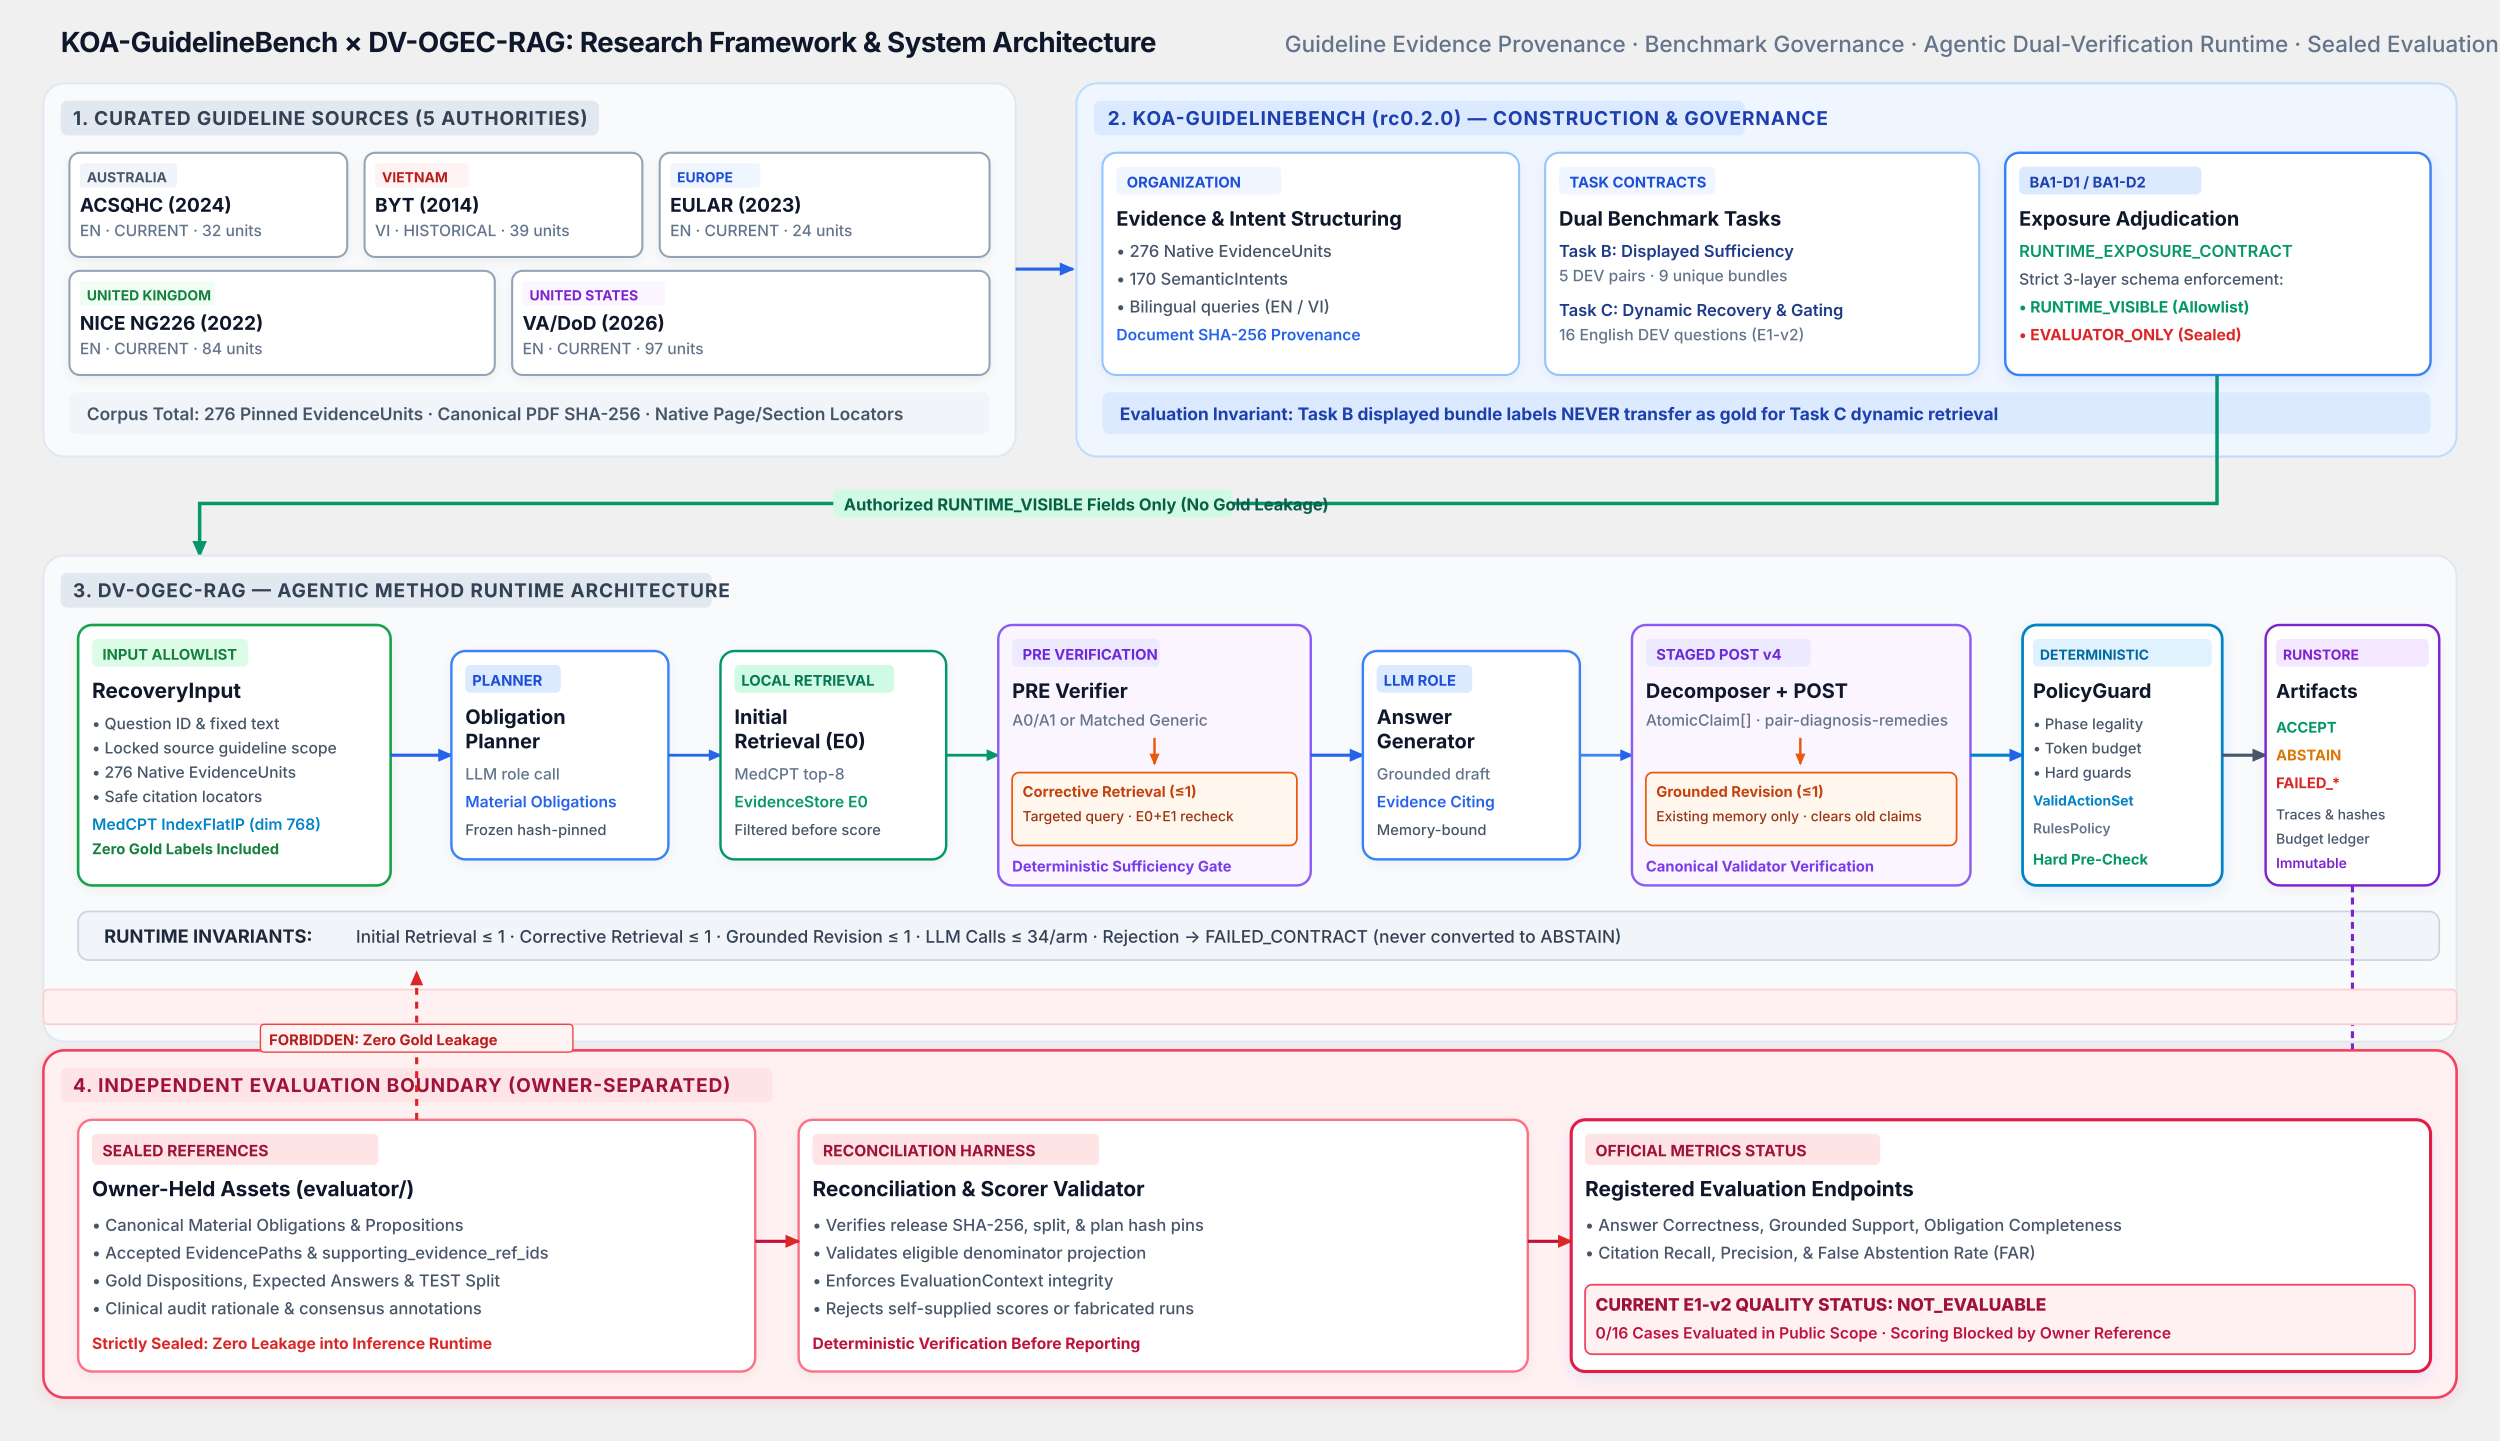
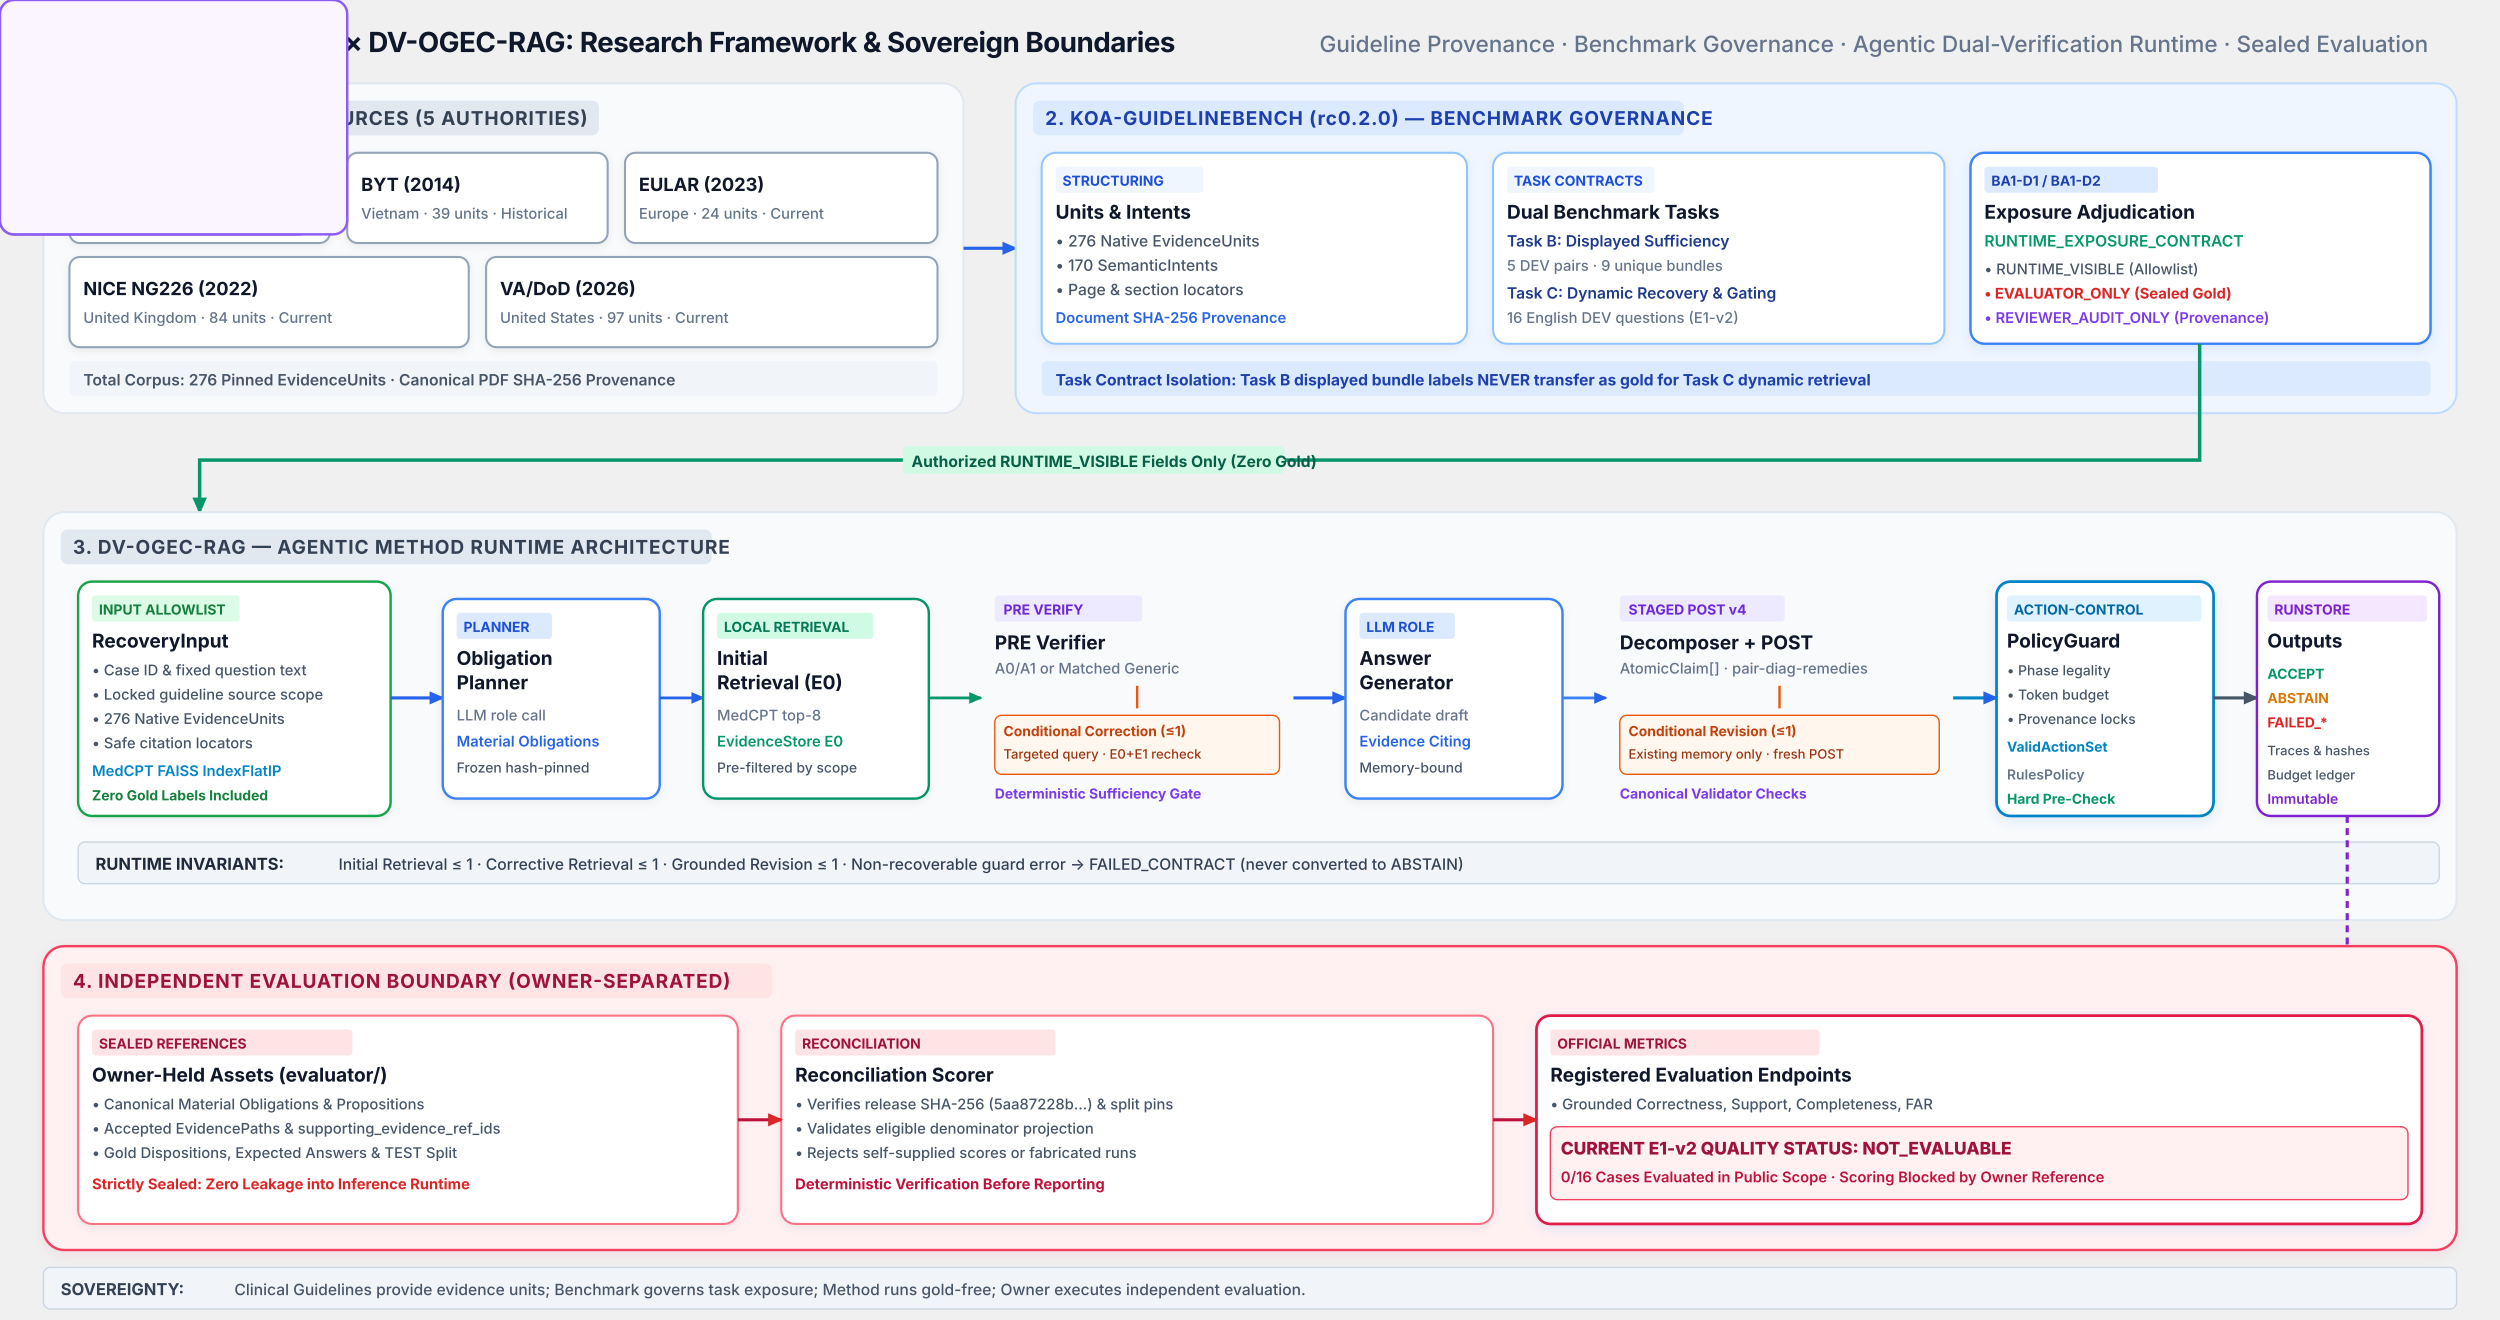
- <svg xmlns="http://www.w3.org/2000/svg" viewBox="0 0 1440 830" width="100%" height="100%" style="background:#ffffff; font-family: 'Inter', -apple-system, BlinkMacSystemFont, 'Segoe UI', Roboto, Helvetica, Arial, sans-serif;">
+ <svg xmlns="http://www.w3.org/2000/svg" viewBox="0 0 1440 760" width="100%" height="100%" style="background:#ffffff; font-family: 'Inter', -apple-system, BlinkMacSystemFont, 'Segoe UI', Roboto, Helvetica, Arial, sans-serif;">
  <defs>
    <filter id="card-shadow" x="-4%" y="-4%" width="108%" height="112%" filterUnits="userSpaceOnUse">
-       <feDropShadow dx="0" dy="2" stdDeviation="3" flood-color="#0f172a" flood-opacity="0.05" />
+       <feDropShadow dx="0" dy="1.5" stdDeviation="2.5" flood-color="#0f172a" flood-opacity="0.06" />
    </filter>
    <filter id="active-shadow" x="-6%" y="-6%" width="112%" height="116%" filterUnits="userSpaceOnUse">
-       <feDropShadow dx="0" dy="3" stdDeviation="4" flood-color="#2563eb" flood-opacity="0.10" />
+       <feDropShadow dx="0" dy="2.5" stdDeviation="3.5" flood-color="#2563eb" flood-opacity="0.10" />
    </filter>
    <filter id="firewall-shadow" x="-4%" y="-4%" width="108%" height="114%" filterUnits="userSpaceOnUse">
-       <feDropShadow dx="0" dy="2" stdDeviation="4" flood-color="#e11d48" flood-opacity="0.10" />
+       <feDropShadow dx="0" dy="2" stdDeviation="3.5" flood-color="#e11d48" flood-opacity="0.08" />
    </filter>
    <marker id="arrow-default" viewBox="0 0 10 10" refX="7" refY="5" markerWidth="6" markerHeight="6" orient="auto-start-reverse">
      <path d="M 0 1.5 L 8 5 L 0 8.5 z" fill="#475569" />
    </marker>
    <marker id="arrow-blue" viewBox="0 0 10 10" refX="7" refY="5" markerWidth="6" markerHeight="6" orient="auto-start-reverse">
      <path d="M 0 1.5 L 8 5 L 0 8.5 z" fill="#2563eb" />
    </marker>
    <marker id="arrow-green" viewBox="0 0 10 10" refX="7" refY="5" markerWidth="6" markerHeight="6" orient="auto-start-reverse">
      <path d="M 0 1.5 L 8 5 L 0 8.5 z" fill="#059669" />
    </marker>
    <marker id="arrow-purple" viewBox="0 0 10 10" refX="7" refY="5" markerWidth="6" markerHeight="6" orient="auto-start-reverse">
      <path d="M 0 1.5 L 8 5 L 0 8.5 z" fill="#7c3aed" />
    </marker>
-     <marker id="arrow-orange" viewBox="0 0 10 10" refX="7" refY="5" markerWidth="6" markerHeight="6" orient="auto-start-reverse">
-       <path d="M 0 1.5 L 8 5 L 0 8.5 z" fill="#ea580c" />
-     </marker>
    <marker id="arrow-red" viewBox="0 0 10 10" refX="7" refY="5" markerWidth="6" markerHeight="6" orient="auto-start-reverse">
      <path d="M 0 1.5 L 8 5 L 0 8.5 z" fill="#dc2626" />
    </marker>
  </defs>
-   <text x="35" y="30" font-size="16" font-weight="700" fill="#0f172a" letter-spacing="-0.3">KOA-GuidelineBench × DV-OGEC-RAG: Research Framework &amp; System Architecture</text>
-   <text x="740" y="30" font-size="13" font-weight="500" fill="#64748b">Guideline Evidence Provenance · Benchmark Governance · Agentic Dual-Verification Runtime · Sealed Evaluation</text>
-   <rect x="25" y="48" width="560" height="215" rx="12" fill="#f8fafc" stroke="#e2e8f0" stroke-width="1.2" />
+   <text x="35" y="30" font-size="16" font-weight="700" fill="#0f172a" letter-spacing="-0.3">KOA-GuidelineBench × DV-OGEC-RAG: Research Framework &amp; Sovereign Boundaries</text>
+   <text x="760" y="30" font-size="13" font-weight="500" fill="#64748b">Guideline Provenance · Benchmark Governance · Agentic Dual-Verification Runtime · Sealed Evaluation</text>
+   <rect x="25" y="48" width="530" height="190" rx="12" fill="#f8fafc" stroke="#e2e8f0" stroke-width="1.2" />
  <rect x="35" y="58" width="310" height="20" rx="4" fill="#e2e8f0" />
  <text x="42" y="72" font-size="11" font-weight="700" fill="#334155" letter-spacing="0.5">1. CURATED GUIDELINE SOURCES (5 AUTHORITIES)</text>
  <g transform="translate(40, 88)">
-     <rect width="160" height="60" rx="6" fill="#ffffff" stroke="#94a3b8" stroke-width="1.2" filter="url(#card-shadow)" />
-     <rect x="6" y="6" width="56" height="14" rx="2" fill="#f1f5f9" />
-     <text x="10" y="17" font-size="8" font-weight="700" fill="#475569">AUSTRALIA</text>
-     <text x="6" y="34" font-size="11" font-weight="700" fill="#0f172a">ACSQHC (2024)</text>
-     <text x="6" y="48" font-size="9" font-weight="500" fill="#64748b">EN · CURRENT · 32 units</text>
-   </g>
-   <g transform="translate(210, 88)">
-     <rect width="160" height="60" rx="6" fill="#ffffff" stroke="#94a3b8" stroke-width="1.2" filter="url(#card-shadow)" />
-     <rect x="6" y="6" width="54" height="14" rx="2" fill="#fef2f2" />
-     <text x="10" y="17" font-size="8" font-weight="700" fill="#b91c1c">VIETNAM</text>
-     <text x="6" y="34" font-size="11" font-weight="700" fill="#0f172a">BYT (2014)</text>
-     <text x="6" y="48" font-size="9" font-weight="500" fill="#64748b">VI · HISTORICAL · 39 units</text>
-   </g>
-   <g transform="translate(380, 88)">
-     <rect width="190" height="60" rx="6" fill="#ffffff" stroke="#94a3b8" stroke-width="1.2" filter="url(#card-shadow)" />
-     <rect x="6" y="6" width="52" height="14" rx="2" fill="#eff6ff" />
-     <text x="10" y="17" font-size="8" font-weight="700" fill="#1d4ed8">EUROPE</text>
-     <text x="6" y="34" font-size="11" font-weight="700" fill="#0f172a">EULAR (2023)</text>
-     <text x="6" y="48" font-size="9" font-weight="500" fill="#64748b">EN · CURRENT · 24 units</text>
-   </g>
-   <g transform="translate(40, 156)">
-     <rect width="245" height="60" rx="6" fill="#ffffff" stroke="#94a3b8" stroke-width="1.2" filter="url(#card-shadow)" />
-     <rect x="6" y="6" width="78" height="14" rx="2" fill="#f0fdf4" />
-     <text x="10" y="17" font-size="8" font-weight="700" fill="#15803d">UNITED KINGDOM</text>
-     <text x="6" y="34" font-size="11" font-weight="700" fill="#0f172a">NICE NG226 (2022)</text>
-     <text x="6" y="48" font-size="9" font-weight="500" fill="#64748b">EN · CURRENT · 84 units</text>
-   </g>
-   <g transform="translate(295, 156)">
-     <rect width="275" height="60" rx="6" fill="#ffffff" stroke="#94a3b8" stroke-width="1.2" filter="url(#card-shadow)" />
-     <rect x="6" y="6" width="82" height="14" rx="2" fill="#faf5ff" />
-     <text x="10" y="17" font-size="8" font-weight="700" fill="#7e22ce">UNITED STATES</text>
-     <text x="6" y="34" font-size="11" font-weight="700" fill="#0f172a">VA/DoD (2026)</text>
-     <text x="6" y="48" font-size="9" font-weight="500" fill="#64748b">EN · CURRENT · 97 units</text>
-   </g>
-   <rect x="40" y="226" width="530" height="24" rx="4" fill="#f1f5f9" />
-   <text x="50" y="242" font-size="10" font-weight="600" fill="#475569">Corpus Total: 276 Pinned EvidenceUnits · Canonical PDF SHA-256 · Native Page/Section Locators</text>
-   <path d="M 585 155 L 618 155" fill="none" stroke="#2563eb" stroke-width="1.8" marker-end="url(#arrow-blue)" />
-   <rect x="620" y="48" width="795" height="215" rx="12" fill="#eff6ff" stroke="#bfdbfe" stroke-width="1.2" />
-   <rect x="630" y="58" width="375" height="20" rx="4" fill="#dbeafe" />
-   <text x="638" y="72" font-size="11" font-weight="700" fill="#1e40af" letter-spacing="0.5">2. KOA-GUIDELINEBENCH (rc0.2.0) — CONSTRUCTION &amp; GOVERNANCE</text>
-   <g transform="translate(635, 88)">
-     <rect width="240" height="128" rx="8" fill="#ffffff" stroke="#93c5fd" stroke-width="1.2" filter="url(#card-shadow)" />
-     <rect x="8" y="8" width="95" height="16" rx="3" fill="#eff6ff" />
-     <text x="14" y="20" font-size="8.5" font-weight="700" fill="#1d4ed8">ORGANIZATION</text>
-     <text x="8" y="42" font-size="11.5" font-weight="700" fill="#0f172a">Evidence &amp; Intent Structuring</text>
-     <text x="8" y="60" font-size="9.5" font-weight="500" fill="#475569">• 276 Native EvidenceUnits</text>
-     <text x="8" y="76" font-size="9.5" font-weight="500" fill="#475569">• 170 SemanticIntents</text>
-     <text x="8" y="92" font-size="9.5" font-weight="500" fill="#475569">• Bilingual queries (EN / VI)</text>
-     <text x="8" y="108" font-size="9" font-weight="600" fill="#2563eb">Document SHA-256 Provenance</text>
-   </g>
-   <g transform="translate(890, 88)">
-     <rect width="250" height="128" rx="8" fill="#ffffff" stroke="#93c5fd" stroke-width="1.2" filter="url(#card-shadow)" />
-     <rect x="8" y="8" width="90" height="16" rx="3" fill="#eff6ff" />
-     <text x="14" y="20" font-size="8.5" font-weight="700" fill="#1d4ed8">TASK CONTRACTS</text>
-     <text x="8" y="42" font-size="11.5" font-weight="700" fill="#0f172a">Dual Benchmark Tasks</text>
-     <text x="8" y="60" font-size="9.5" font-weight="600" fill="#1e3a8a">Task B: Displayed Sufficiency</text>
-     <text x="8" y="74" font-size="9" font-weight="500" fill="#64748b">5 DEV pairs · 9 unique bundles</text>
-     <text x="8" y="94" font-size="9.5" font-weight="600" fill="#1e3a8a">Task C: Dynamic Recovery &amp; Gating</text>
-     <text x="8" y="108" font-size="9" font-weight="500" fill="#64748b">16 English DEV questions (E1-v2)</text>
-   </g>
-   <g transform="translate(1155, 88)">
-     <rect width="245" height="128" rx="8" fill="#ffffff" stroke="#3b82f6" stroke-width="1.4" filter="url(#active-shadow)" />
-     <rect x="8" y="8" width="105" height="16" rx="3" fill="#dbeafe" />
-     <text x="14" y="20" font-size="8.5" font-weight="700" fill="#1e40af">BA1-D1 / BA1-D2</text>
-     <text x="8" y="42" font-size="11.5" font-weight="700" fill="#0f172a">Exposure Adjudication</text>
-     <text x="8" y="60" font-size="9.5" font-weight="600" fill="#059669">RUNTIME_EXPOSURE_CONTRACT</text>
-     <text x="8" y="76" font-size="9" font-weight="500" fill="#475569">Strict 3-layer schema enforcement:</text>
-     <text x="8" y="92" font-size="9" font-weight="700" fill="#059669">• RUNTIME_VISIBLE (Allowlist)</text>
-     <text x="8" y="108" font-size="9" font-weight="700" fill="#dc2626">• EVALUATOR_ONLY (Sealed)</text>
-   </g>
-   <rect x="635" y="226" width="765" height="24" rx="4" fill="#dbeafe" />
-   <text x="645" y="242" font-size="10" font-weight="700" fill="#1e40af">Evaluation Invariant: Task B displayed bundle labels NEVER transfer as gold for Task C dynamic retrieval</text>
-   <path d="M 1277 216 L 1277 290 L 115 290 L 115 320" fill="none" stroke="#059669" stroke-width="2" marker-end="url(#arrow-green)" />
-   <rect x="480" y="282" width="230" height="16" rx="3" fill="#d1fae5" />
-   <text x="486" y="294" font-size="9.5" font-weight="700" fill="#065f46">Authorized RUNTIME_VISIBLE Fields Only (No Gold Leakage)</text>
-   <rect x="25" y="320" width="1390" height="280" rx="12" fill="#f8fafc" stroke="#e2e8f0" stroke-width="1.2" />
-   <rect x="35" y="330" width="375" height="20" rx="4" fill="#e2e8f0" />
-   <text x="42" y="344" font-size="11" font-weight="700" fill="#334155" letter-spacing="0.5">3. DV-OGEC-RAG — AGENTIC METHOD RUNTIME ARCHITECTURE</text>
-   <g transform="translate(45, 360)">
-     <rect width="180" height="150" rx="8" fill="#ffffff" stroke="#16a34a" stroke-width="1.5" filter="url(#card-shadow)" />
-     <rect x="8" y="8" width="90" height="16" rx="3" fill="#dcfce7" />
-     <text x="14" y="20" font-size="8.5" font-weight="700" fill="#15803d">INPUT ALLOWLIST</text>
-     <text x="8" y="42" font-size="12" font-weight="700" fill="#0f172a">RecoveryInput</text>
-     <text x="8" y="60" font-size="9" font-weight="500" fill="#475569">• Question ID &amp; fixed text</text>
-     <text x="8" y="74" font-size="9" font-weight="500" fill="#475569">• Locked source guideline scope</text>
-     <text x="8" y="88" font-size="9" font-weight="500" fill="#475569">• 276 Native EvidenceUnits</text>
-     <text x="8" y="102" font-size="9" font-weight="500" fill="#475569">• Safe citation locators</text>
-     <text x="8" y="118" font-size="9" font-weight="600" fill="#0284c7">MedCPT IndexFlatIP (dim 768)</text>
-     <text x="8" y="132" font-size="8.5" font-weight="700" fill="#15803d">Zero Gold Labels Included</text>
-   </g>
-   <path d="M 225 435 L 260 435" fill="none" stroke="#2563eb" stroke-width="1.8" marker-end="url(#arrow-blue)" />
-   <g transform="translate(260, 375)">
-     <rect width="125" height="120" rx="8" fill="#ffffff" stroke="#3b82f6" stroke-width="1.4" filter="url(#card-shadow)" />
-     <rect x="8" y="8" width="55" height="16" rx="3" fill="#dbeafe" />
-     <text x="12" y="20" font-size="8.5" font-weight="700" fill="#1d4ed8">PLANNER</text>
-     <text x="8" y="42" font-size="11.5" font-weight="700" fill="#0f172a">Obligation</text>
-     <text x="8" y="56" font-size="11.5" font-weight="700" fill="#0f172a">Planner</text>
-     <text x="8" y="74" font-size="9" font-weight="500" fill="#64748b">LLM role call</text>
-     <text x="8" y="90" font-size="9" font-weight="600" fill="#2563eb">Material Obligations</text>
-     <text x="8" y="106" font-size="8.5" font-weight="500" fill="#475569">Frozen hash-pinned</text>
-   </g>
-   <path d="M 385 435 L 415 435" fill="none" stroke="#2563eb" stroke-width="1.6" marker-end="url(#arrow-blue)" />
-   <g transform="translate(415, 375)">
-     <rect width="130" height="120" rx="8" fill="#ffffff" stroke="#059669" stroke-width="1.4" filter="url(#card-shadow)" />
-     <rect x="8" y="8" width="92" height="16" rx="3" fill="#d1fae5" />
-     <text x="12" y="20" font-size="8.5" font-weight="700" fill="#047857">LOCAL RETRIEVAL</text>
-     <text x="8" y="42" font-size="11.5" font-weight="700" fill="#0f172a">Initial</text>
-     <text x="8" y="56" font-size="11.5" font-weight="700" fill="#0f172a">Retrieval (E0)</text>
-     <text x="8" y="74" font-size="9" font-weight="500" fill="#64748b">MedCPT top-8</text>
-     <text x="8" y="90" font-size="9" font-weight="600" fill="#059669">EvidenceStore E0</text>
-     <text x="8" y="106" font-size="8.5" font-weight="500" fill="#475569">Filtered before score</text>
-   </g>
-   <path d="M 545 435 L 575 435" fill="none" stroke="#059669" stroke-width="1.6" marker-end="url(#arrow-green)" />
-   <rect x="575" y="360" width="180" height="150" rx="8" fill="#faf5ff" stroke="#8b5cf6" stroke-width="1.4" />
-   <rect x="583" y="368" width="85" height="16" rx="3" fill="#ede9fe" />
-   <text x="589" y="380" font-size="8.5" font-weight="700" fill="#6d28d9">PRE VERIFICATION</text>
-   <text x="583" y="402" font-size="11.5" font-weight="700" fill="#0f172a">PRE Verifier</text>
-   <text x="583" y="418" font-size="9" font-weight="500" fill="#64748b">A0/A1 or Matched Generic</text>
-   <path d="M 665 425 L 665 440" fill="none" stroke="#ea580c" stroke-width="1.4" marker-end="url(#arrow-orange)" />
-   <rect x="583" y="445" width="164" height="42" rx="4" fill="#fff7ed" stroke="#ea580c" stroke-width="1" />
-   <text x="589" y="459" font-size="8.5" font-weight="700" fill="#c2410c">Corrective Retrieval (≤1)</text>
-   <text x="589" y="473" font-size="8" font-weight="500" fill="#9a3412">Targeted query · E0+E1 recheck</text>
-   <text x="583" y="502" font-size="8.5" font-weight="700" fill="#7c3aed">Deterministic Sufficiency Gate</text>
-   <path d="M 755 435 L 785 435" fill="none" stroke="#2563eb" stroke-width="1.8" marker-end="url(#arrow-blue)" />
-   <g transform="translate(785, 375)">
-     <rect width="125" height="120" rx="8" fill="#ffffff" stroke="#3b82f6" stroke-width="1.4" filter="url(#card-shadow)" />
-     <rect x="8" y="8" width="55" height="16" rx="3" fill="#dbeafe" />
-     <text x="12" y="20" font-size="8.5" font-weight="700" fill="#1d4ed8">LLM ROLE</text>
-     <text x="8" y="42" font-size="11.5" font-weight="700" fill="#0f172a">Answer</text>
-     <text x="8" y="56" font-size="11.5" font-weight="700" fill="#0f172a">Generator</text>
-     <text x="8" y="74" font-size="9" font-weight="500" fill="#64748b">Grounded draft</text>
-     <text x="8" y="90" font-size="9" font-weight="600" fill="#2563eb">Evidence Citing</text>
-     <text x="8" y="106" font-size="8.5" font-weight="500" fill="#475569">Memory-bound</text>
-   </g>
-   <path d="M 910 435 L 940 435" fill="none" stroke="#3b82f6" stroke-width="1.6" marker-end="url(#arrow-blue)" />
-   <rect x="940" y="360" width="195" height="150" rx="8" fill="#faf5ff" stroke="#8b5cf6" stroke-width="1.4" />
-   <rect x="948" y="368" width="95" height="16" rx="3" fill="#ede9fe" />
-   <text x="954" y="380" font-size="8.5" font-weight="700" fill="#6d28d9">STAGED POST v4</text>
-   <text x="948" y="402" font-size="11.5" font-weight="700" fill="#0f172a">Decomposer + POST</text>
-   <text x="948" y="418" font-size="9" font-weight="500" fill="#64748b">AtomicClaim[] · pair-diagnosis-remedies</text>
-   <path d="M 1037 425 L 1037 440" fill="none" stroke="#ea580c" stroke-width="1.4" marker-end="url(#arrow-orange)" />
-   <rect x="948" y="445" width="179" height="42" rx="4" fill="#fff7ed" stroke="#ea580c" stroke-width="1" />
-   <text x="954" y="459" font-size="8.5" font-weight="700" fill="#c2410c">Grounded Revision (≤1)</text>
-   <text x="954" y="473" font-size="8" font-weight="500" fill="#9a3412">Existing memory only · clears old claims</text>
-   <text x="948" y="502" font-size="8.5" font-weight="700" fill="#7c3aed">Canonical Validator Verification</text>
-   <path d="M 1135 435 L 1165 435" fill="none" stroke="#0284c7" stroke-width="1.8" marker-end="url(#arrow-blue)" />
-   <g transform="translate(1165, 360)">
-     <rect width="115" height="150" rx="8" fill="#ffffff" stroke="#0284c7" stroke-width="1.6" filter="url(#active-shadow)" />
-     <rect x="6" y="8" width="103" height="16" rx="3" fill="#e0f2fe" />
-     <text x="10" y="20" font-size="8" font-weight="700" fill="#0369a1">DETERMINISTIC</text>
-     <text x="6" y="42" font-size="11.5" font-weight="700" fill="#0f172a">PolicyGuard</text>
-     <text x="6" y="60" font-size="8.5" font-weight="500" fill="#475569">• Phase legality</text>
-     <text x="6" y="74" font-size="8.5" font-weight="500" fill="#475569">• Token budget</text>
-     <text x="6" y="88" font-size="8.5" font-weight="500" fill="#475569">• Hard guards</text>
-     <text x="6" y="104" font-size="8" font-weight="700" fill="#0284c7">ValidActionSet</text>
-     <text x="6" y="120" font-size="8" font-weight="600" fill="#64748b">RulesPolicy</text>
-     <text x="6" y="138" font-size="8.5" font-weight="700" fill="#059669">Hard Pre-Check</text>
-   </g>
-   <path d="M 1280 435 L 1305 435" fill="none" stroke="#475569" stroke-width="1.8" marker-end="url(#arrow-default)" />
-   <g transform="translate(1305, 360)">
-     <rect width="100" height="150" rx="8" fill="#ffffff" stroke="#7e22ce" stroke-width="1.4" filter="url(#card-shadow)" />
-     <rect x="6" y="8" width="88" height="16" rx="3" fill="#f3e8ff" />
-     <text x="10" y="20" font-size="8" font-weight="700" fill="#7e22ce">RUNSTORE</text>
-     <text x="6" y="42" font-size="11" font-weight="700" fill="#0f172a">Artifacts</text>
-     <text x="6" y="62" font-size="8.5" font-weight="700" fill="#059669">ACCEPT</text>
-     <text x="6" y="78" font-size="8.5" font-weight="700" fill="#d97706">ABSTAIN</text>
-     <text x="6" y="94" font-size="8.5" font-weight="700" fill="#dc2626">FAILED_*</text>
-     <text x="6" y="112" font-size="8" font-weight="500" fill="#475569">Traces &amp; hashes</text>
-     <text x="6" y="126" font-size="8" font-weight="500" fill="#475569">Budget ledger</text>
-     <text x="6" y="140" font-size="8" font-weight="600" fill="#7e22ce">Immutable</text>
-   </g>
-   <rect x="45" y="525" width="1360" height="28" rx="6" fill="#f1f5f9" stroke="#cbd5e1" stroke-width="1" />
-   <text x="60" y="543" font-size="10.5" font-weight="700" fill="#1e293b">RUNTIME INVARIANTS:</text>
-   <text x="205" y="543" font-size="10" font-weight="500" fill="#334155">Initial Retrieval ≤ 1 · Corrective Retrieval ≤ 1 · Grounded Revision ≤ 1 · LLM Calls ≤ 34/arm · Rejection → FAILED_CONTRACT (never converted to ABSTAIN)</text>
-   <path d="M 1355 510 L 1355 640 L 970 640" fill="none" stroke="#7e22ce" stroke-width="1.8" stroke-dasharray="4,3" marker-end="url(#arrow-purple)" />
-   <rect x="1100" y="628" width="220" height="18" rx="3" fill="#f3e8ff" />
-   <text x="1106" y="641" font-size="9" font-weight="700" fill="#7e22ce">Read-Only Candidate Predictions &amp; Trajectory Hashes</text>
-   <g transform="translate(25, 570)">
-     <rect width="1390" height="20" rx="3" fill="#fff1f2" stroke="#fecdd3" stroke-width="1" />
-     <text x="35" y="584" font-size="9.5" font-weight="800" fill="#be123c">HARD SCIENTIFIC FIREWALL — EVALUATOR &amp; AUDIT BOUNDARY SEPARATED FROM RUNTIME INFERENCE</text>
-   </g>
-   <rect x="25" y="605" width="1390" height="200" rx="12" fill="#fff1f2" stroke="#f43f5e" stroke-width="1.5" filter="url(#firewall-shadow)" />
-   <rect x="35" y="615" width="410" height="20" rx="4" fill="#ffe4e6" />
-   <text x="42" y="629" font-size="11" font-weight="700" fill="#9f1239" letter-spacing="0.5">4. INDEPENDENT EVALUATION BOUNDARY (OWNER-SEPARATED)</text>
-   <g transform="translate(45, 645)">
-     <rect width="390" height="145" rx="8" fill="#ffffff" stroke="#fb7185" stroke-width="1.4" filter="url(#card-shadow)" />
-     <rect x="8" y="8" width="165" height="18" rx="3" fill="#ffe4e6" />
-     <text x="14" y="21" font-size="9" font-weight="700" fill="#9f1239">SEALED REFERENCES</text>
-     <text x="8" y="44" font-size="12" font-weight="700" fill="#0f172a">Owner-Held Assets (evaluator/)</text>
-     <text x="8" y="64" font-size="9.5" font-weight="500" fill="#475569">• Canonical Material Obligations &amp; Propositions</text>
-     <text x="8" y="80" font-size="9.5" font-weight="500" fill="#475569">• Accepted EvidencePaths &amp; supporting_evidence_ref_ids</text>
-     <text x="8" y="96" font-size="9.5" font-weight="500" fill="#475569">• Gold Dispositions, Expected Answers &amp; TEST Split</text>
-     <text x="8" y="112" font-size="9.5" font-weight="500" fill="#475569">• Clinical audit rationale &amp; consensus annotations</text>
-     <text x="8" y="132" font-size="9" font-weight="700" fill="#dc2626">Strictly Sealed: Zero Leakage into Inference Runtime</text>
-   </g>
-   <path d="M 240 645 L 240 560" fill="none" stroke="#dc2626" stroke-width="1.8" stroke-dasharray="4,4" marker-end="url(#arrow-red)" />
-   <rect x="150" y="590" width="180" height="16" rx="2" fill="#fef2f2" stroke="#ef4444" stroke-width="0.8" />
-   <text x="155" y="602" font-size="8.5" font-weight="700" fill="#b91c1c">FORBIDDEN: Zero Gold Leakage</text>
-   <g transform="translate(460, 645)">
-     <rect width="420" height="145" rx="8" fill="#ffffff" stroke="#fb7185" stroke-width="1.4" filter="url(#card-shadow)" />
-     <rect x="8" y="8" width="165" height="18" rx="3" fill="#ffe4e6" />
-     <text x="14" y="21" font-size="9" font-weight="700" fill="#9f1239">RECONCILIATION HARNESS</text>
-     <text x="8" y="44" font-size="12" font-weight="700" fill="#0f172a">Reconciliation &amp; Scorer Validator</text>
-     <text x="8" y="64" font-size="9.5" font-weight="500" fill="#475569">• Verifies release SHA-256, split, &amp; plan hash pins</text>
-     <text x="8" y="80" font-size="9.5" font-weight="500" fill="#475569">• Validates eligible denominator projection</text>
-     <text x="8" y="96" font-size="9.5" font-weight="500" fill="#475569">• Enforces EvaluationContext integrity</text>
-     <text x="8" y="112" font-size="9.5" font-weight="500" fill="#475569">• Rejects self-supplied scores or fabricated runs</text>
-     <text x="8" y="132" font-size="9" font-weight="700" fill="#be123c">Deterministic Verification Before Reporting</text>
-   </g>
-   <path d="M 435 715 L 460 715" fill="none" stroke="#be123c" stroke-width="1.8" marker-end="url(#arrow-red)" />
-   <g transform="translate(905, 645)">
-     <rect width="495" height="145" rx="8" fill="#ffffff" stroke="#e11d48" stroke-width="1.8" filter="url(#active-shadow)" />
-     <rect x="8" y="8" width="170" height="18" rx="3" fill="#ffe4e6" />
-     <text x="14" y="21" font-size="9" font-weight="700" fill="#9f1239">OFFICIAL METRICS STATUS</text>
-     <text x="8" y="44" font-size="12" font-weight="700" fill="#0f172a">Registered Evaluation Endpoints</text>
-     <text x="8" y="64" font-size="9.5" font-weight="500" fill="#475569">• Answer Correctness, Grounded Support, Obligation Completeness</text>
-     <text x="8" y="80" font-size="9.5" font-weight="500" fill="#475569">• Citation Recall, Precision, &amp; False Abstention Rate (FAR)</text>
-     <rect x="8" y="95" width="478" height="40" rx="4" fill="#fff1f2" stroke="#f43f5e" stroke-width="1" />
-     <text x="14" y="110" font-size="10" font-weight="800" fill="#9f1239">CURRENT E1-v2 QUALITY STATUS: NOT_EVALUABLE</text>
-     <text x="14" y="126" font-size="9" font-weight="600" fill="#be123c">0/16 Cases Evaluated in Public Scope · Scoring Blocked by Owner Reference</text>
-   </g>
-   <path d="M 880 715 L 905 715" fill="none" stroke="#be123c" stroke-width="1.8" marker-end="url(#arrow-red)" />
+     <rect width="150" height="52" rx="6" fill="#ffffff" stroke="#94a3b8" stroke-width="1.2" filter="url(#card-shadow)" />
+     <text x="8" y="22" font-size="10.5" font-weight="700" fill="#0f172a">ACSQHC (2024)</text>
+     <text x="8" y="38" font-size="8.5" font-weight="500" fill="#64748b">Australia · 32 units · Current</text>
+   </g>
+   <g transform="translate(200, 88)">
+     <rect width="150" height="52" rx="6" fill="#ffffff" stroke="#94a3b8" stroke-width="1.2" filter="url(#card-shadow)" />
+     <text x="8" y="22" font-size="10.5" font-weight="700" fill="#0f172a">BYT (2014)</text>
+     <text x="8" y="38" font-size="8.5" font-weight="500" fill="#64748b">Vietnam · 39 units · Historical</text>
+   </g>
+   <g transform="translate(360, 88)">
+     <rect width="180" height="52" rx="6" fill="#ffffff" stroke="#94a3b8" stroke-width="1.2" filter="url(#card-shadow)" />
+     <text x="8" y="22" font-size="10.5" font-weight="700" fill="#0f172a">EULAR (2023)</text>
+     <text x="8" y="38" font-size="8.5" font-weight="500" fill="#64748b">Europe · 24 units · Current</text>
+   </g>
+   <g transform="translate(40, 148)">
+     <rect width="230" height="52" rx="6" fill="#ffffff" stroke="#94a3b8" stroke-width="1.2" filter="url(#card-shadow)" />
+     <text x="8" y="22" font-size="10.5" font-weight="700" fill="#0f172a">NICE NG226 (2022)</text>
+     <text x="8" y="38" font-size="8.5" font-weight="500" fill="#64748b">United Kingdom · 84 units · Current</text>
+   </g>
+   <g transform="translate(280, 148)">
+     <rect width="260" height="52" rx="6" fill="#ffffff" stroke="#94a3b8" stroke-width="1.2" filter="url(#card-shadow)" />
+     <text x="8" y="22" font-size="10.5" font-weight="700" fill="#0f172a">VA/DoD (2026)</text>
+     <text x="8" y="38" font-size="8.5" font-weight="500" fill="#64748b">United States · 97 units · Current</text>
+   </g>
+   <rect x="40" y="208" width="500" height="20" rx="3" fill="#f1f5f9" />
+   <text x="48" y="222" font-size="9" font-weight="600" fill="#475569">Total Corpus: 276 Pinned EvidenceUnits · Canonical PDF SHA-256 Provenance</text>
+   <path d="M 555 143 L 585 143" fill="none" stroke="#2563eb" stroke-width="1.8" marker-end="url(#arrow-blue)" />
+   <rect x="585" y="48" width="830" height="190" rx="12" fill="#eff6ff" stroke="#bfdbfe" stroke-width="1.2" />
+   <rect x="595" y="58" width="375" height="20" rx="4" fill="#dbeafe" />
+   <text x="602" y="72" font-size="11" font-weight="700" fill="#1e40af" letter-spacing="0.5">2. KOA-GUIDELINEBENCH (rc0.2.0) — BENCHMARK GOVERNANCE</text>
+   <g transform="translate(600, 88)">
+     <rect width="245" height="110" rx="8" fill="#ffffff" stroke="#93c5fd" stroke-width="1.2" filter="url(#card-shadow)" />
+     <rect x="8" y="8" width="85" height="15" rx="2" fill="#eff6ff" />
+     <text x="12" y="19" font-size="8" font-weight="700" fill="#1d4ed8">STRUCTURING</text>
+     <text x="8" y="38" font-size="11" font-weight="700" fill="#0f172a">Units &amp; Intents</text>
+     <text x="8" y="54" font-size="9" font-weight="500" fill="#475569">• 276 Native EvidenceUnits</text>
+     <text x="8" y="68" font-size="9" font-weight="500" fill="#475569">• 170 SemanticIntents</text>
+     <text x="8" y="82" font-size="9" font-weight="500" fill="#475569">• Page &amp; section locators</text>
+     <text x="8" y="98" font-size="8.5" font-weight="600" fill="#2563eb">Document SHA-256 Provenance</text>
+   </g>
+   <g transform="translate(860, 88)">
+     <rect width="260" height="110" rx="8" fill="#ffffff" stroke="#93c5fd" stroke-width="1.2" filter="url(#card-shadow)" />
+     <rect x="8" y="8" width="85" height="15" rx="2" fill="#eff6ff" />
+     <text x="12" y="19" font-size="8" font-weight="700" fill="#1d4ed8">TASK CONTRACTS</text>
+     <text x="8" y="38" font-size="11" font-weight="700" fill="#0f172a">Dual Benchmark Tasks</text>
+     <text x="8" y="54" font-size="9" font-weight="600" fill="#1e3a8a">Task B: Displayed Sufficiency</text>
+     <text x="8" y="68" font-size="8.5" font-weight="500" fill="#64748b">5 DEV pairs · 9 unique bundles</text>
+     <text x="8" y="84" font-size="9" font-weight="600" fill="#1e3a8a">Task C: Dynamic Recovery &amp; Gating</text>
+     <text x="8" y="98" font-size="8.5" font-weight="500" fill="#64748b">16 English DEV questions (E1-v2)</text>
+   </g>
+   <g transform="translate(1135, 88)">
+     <rect width="265" height="110" rx="8" fill="#ffffff" stroke="#3b82f6" stroke-width="1.4" filter="url(#active-shadow)" />
+     <rect x="8" y="8" width="100" height="15" rx="2" fill="#dbeafe" />
+     <text x="12" y="19" font-size="8" font-weight="700" fill="#1e40af">BA1-D1 / BA1-D2</text>
+     <text x="8" y="38" font-size="11" font-weight="700" fill="#0f172a">Exposure Adjudication</text>
+     <text x="8" y="54" font-size="9" font-weight="600" fill="#059669">RUNTIME_EXPOSURE_CONTRACT</text>
+     <text x="8" y="70" font-size="8.5" font-weight="500" fill="#475569">• RUNTIME_VISIBLE (Allowlist)</text>
+     <text x="8" y="84" font-size="8.5" font-weight="700" fill="#dc2626">• EVALUATOR_ONLY (Sealed Gold)</text>
+     <text x="8" y="98" font-size="8.5" font-weight="600" fill="#7c3aed">• REVIEWER_AUDIT_ONLY (Provenance)</text>
+   </g>
+   <rect x="600" y="208" width="800" height="20" rx="3" fill="#dbeafe" />
+   <text x="608" y="222" font-size="9" font-weight="700" fill="#1e40af">Task Contract Isolation: Task B displayed bundle labels NEVER transfer as gold for Task C dynamic retrieval</text>
+   <path d="M 1267 198 L 1267 265 L 115 265 L 115 295" fill="none" stroke="#059669" stroke-width="2" marker-end="url(#arrow-green)" />
+   <rect x="520" y="257" width="220" height="16" rx="3" fill="#d1fae5" />
+   <text x="525" y="269" font-size="9" font-weight="700" fill="#065f46">Authorized RUNTIME_VISIBLE Fields Only (Zero Gold)</text>
+   <rect x="25" y="295" width="1390" height="235" rx="12" fill="#f8fafc" stroke="#e2e8f0" stroke-width="1.2" />
+   <rect x="35" y="305" width="375" height="20" rx="4" fill="#e2e8f0" />
+   <text x="42" y="319" font-size="11" font-weight="700" fill="#334155" letter-spacing="0.5">3. DV-OGEC-RAG — AGENTIC METHOD RUNTIME ARCHITECTURE</text>
+   <g transform="translate(45, 335)">
+     <rect width="180" height="135" rx="8" fill="#ffffff" stroke="#16a34a" stroke-width="1.4" filter="url(#card-shadow)" />
+     <rect x="8" y="8" width="85" height="15" rx="2" fill="#dcfce7" />
+     <text x="12" y="19" font-size="8" font-weight="700" fill="#15803d">INPUT ALLOWLIST</text>
+     <text x="8" y="38" font-size="11" font-weight="700" fill="#0f172a">RecoveryInput</text>
+     <text x="8" y="54" font-size="8.5" font-weight="500" fill="#475569">• Case ID &amp; fixed question text</text>
+     <text x="8" y="68" font-size="8.5" font-weight="500" fill="#475569">• Locked guideline source scope</text>
+     <text x="8" y="82" font-size="8.5" font-weight="500" fill="#475569">• 276 Native EvidenceUnits</text>
+     <text x="8" y="96" font-size="8.5" font-weight="500" fill="#475569">• Safe citation locators</text>
+     <text x="8" y="112" font-size="8.5" font-weight="600" fill="#0284c7">MedCPT FAISS IndexFlatIP</text>
+     <text x="8" y="126" font-size="8" font-weight="700" fill="#15803d">Zero Gold Labels Included</text>
+   </g>
+   <path d="M 225 402 L 255 402" fill="none" stroke="#2563eb" stroke-width="1.8" marker-end="url(#arrow-blue)" />
+   <g transform="translate(255, 345)">
+     <rect width="125" height="115" rx="8" fill="#ffffff" stroke="#3b82f6" stroke-width="1.4" filter="url(#card-shadow)" />
+     <rect x="8" y="8" width="55" height="15" rx="2" fill="#dbeafe" />
+     <text x="12" y="19" font-size="8" font-weight="700" fill="#1d4ed8">PLANNER</text>
+     <text x="8" y="38" font-size="11" font-weight="700" fill="#0f172a">Obligation</text>
+     <text x="8" y="52" font-size="11" font-weight="700" fill="#0f172a">Planner</text>
+     <text x="8" y="70" font-size="8.5" font-weight="500" fill="#64748b">LLM role call</text>
+     <text x="8" y="85" font-size="8.5" font-weight="600" fill="#2563eb">Material Obligations</text>
+     <text x="8" y="100" font-size="8" font-weight="500" fill="#475569">Frozen hash-pinned</text>
+   </g>
+   <path d="M 380 402 L 405 402" fill="none" stroke="#2563eb" stroke-width="1.6" marker-end="url(#arrow-blue)" />
+   <g transform="translate(405, 345)">
+     <rect width="130" height="115" rx="8" fill="#ffffff" stroke="#059669" stroke-width="1.4" filter="url(#card-shadow)" />
+     <rect x="8" y="8" width="90" height="15" rx="2" fill="#d1fae5" />
+     <text x="12" y="19" font-size="8" font-weight="700" fill="#047857">LOCAL RETRIEVAL</text>
+     <text x="8" y="38" font-size="11" font-weight="700" fill="#0f172a">Initial</text>
+     <text x="8" y="52" font-size="11" font-weight="700" fill="#0f172a">Retrieval (E0)</text>
+     <text x="8" y="70" font-size="8.5" font-weight="500" fill="#64748b">MedCPT top-8</text>
+     <text x="8" y="85" font-size="8.5" font-weight="600" fill="#059669">EvidenceStore E0</text>
+     <text x="8" y="100" font-size="8" font-weight="500" fill="#475569">Pre-filtered by scope</text>
+   </g>
+   <path d="M 535 402 L 565 402" fill="none" stroke="#059669" stroke-width="1.6" marker-end="url(#arrow-green)" />
+   <rect x="565, 335" width="180" height="135" rx="8" fill="#faf5ff" stroke="#8b5cf6" stroke-width="1.4" />
+   <rect x="573" y="343" width="85" height="15" rx="2" fill="#ede9fe" />
+   <text x="578" y="354" font-size="8" font-weight="700" fill="#6d28d9">PRE VERIFY</text>
+   <text x="573" y="374" font-size="11" font-weight="700" fill="#0f172a">PRE Verifier</text>
+   <text x="573" y="388" font-size="8.5" font-weight="500" fill="#64748b">A0/A1 or Matched Generic</text>
+   <path d="M 655 395 L 655 408" fill="none" stroke="#ea580c" stroke-width="1.4" marker-end="url(#arrow-orange)" />
+   <rect x="573" y="412" width="164" height="34" rx="4" fill="#fff7ed" stroke="#ea580c" stroke-width="0.8" />
+   <text x="578" y="424" font-size="8" font-weight="700" fill="#c2410c">Conditional Correction (≤1)</text>
+   <text x="578" y="437" font-size="7.5" font-weight="500" fill="#9a3412">Targeted query · E0+E1 recheck</text>
+   <text x="573" y="460" font-size="8" font-weight="700" fill="#7c3aed">Deterministic Sufficiency Gate</text>
+   <path d="M 745 402 L 775 402" fill="none" stroke="#2563eb" stroke-width="1.8" marker-end="url(#arrow-blue)" />
+   <g transform="translate(775, 345)">
+     <rect width="125" height="115" rx="8" fill="#ffffff" stroke="#3b82f6" stroke-width="1.4" filter="url(#card-shadow)" />
+     <rect x="8" y="8" width="55" height="15" rx="2" fill="#dbeafe" />
+     <text x="12" y="19" font-size="8" font-weight="700" fill="#1d4ed8">LLM ROLE</text>
+     <text x="8" y="38" font-size="11" font-weight="700" fill="#0f172a">Answer</text>
+     <text x="8" y="52" font-size="11" font-weight="700" fill="#0f172a">Generator</text>
+     <text x="8" y="70" font-size="8.5" font-weight="500" fill="#64748b">Candidate draft</text>
+     <text x="8" y="85" font-size="8.5" font-weight="600" fill="#2563eb">Evidence Citing</text>
+     <text x="8" y="100" font-size="8" font-weight="500" fill="#475569">Memory-bound</text>
+   </g>
+   <path d="M 900 402 L 925 402" fill="none" stroke="#3b82f6" stroke-width="1.6" marker-end="url(#arrow-blue)" />
+   <rect x="925, 335" width="200" height="135" rx="8" fill="#faf5ff" stroke="#8b5cf6" stroke-width="1.4" />
+   <rect x="933" y="343" width="95" height="15" rx="2" fill="#ede9fe" />
+   <text x="938" y="354" font-size="8" font-weight="700" fill="#6d28d9">STAGED POST v4</text>
+   <text x="933" y="374" font-size="11" font-weight="700" fill="#0f172a">Decomposer + POST</text>
+   <text x="933" y="388" font-size="8.5" font-weight="500" fill="#64748b">AtomicClaim[] · pair-diag-remedies</text>
+   <path d="M 1025 395 L 1025 408" fill="none" stroke="#ea580c" stroke-width="1.4" marker-end="url(#arrow-orange)" />
+   <rect x="933" y="412" width="184" height="34" rx="4" fill="#fff7ed" stroke="#ea580c" stroke-width="0.8" />
+   <text x="938" y="424" font-size="8" font-weight="700" fill="#c2410c">Conditional Revision (≤1)</text>
+   <text x="938" y="437" font-size="7.5" font-weight="500" fill="#9a3412">Existing memory only · fresh POST</text>
+   <text x="933" y="460" font-size="8" font-weight="700" fill="#7c3aed">Canonical Validator Checks</text>
+   <path d="M 1125 402 L 1150 402" fill="none" stroke="#0284c7" stroke-width="1.8" marker-end="url(#arrow-blue)" />
+   <g transform="translate(1150, 335)">
+     <rect width="125" height="135" rx="8" fill="#ffffff" stroke="#0284c7" stroke-width="1.6" filter="url(#active-shadow)" />
+     <rect x="6" y="8" width="112" height="15" rx="2" fill="#e0f2fe" />
+     <text x="10" y="19" font-size="8" font-weight="700" fill="#0369a1">ACTION-CONTROL</text>
+     <text x="6" y="38" font-size="11" font-weight="700" fill="#0f172a">PolicyGuard</text>
+     <text x="6" y="54" font-size="8" font-weight="500" fill="#475569">• Phase legality</text>
+     <text x="6" y="68" font-size="8" font-weight="500" fill="#475569">• Token budget</text>
+     <text x="6" y="82" font-size="8" font-weight="500" fill="#475569">• Provenance locks</text>
+     <text x="6" y="98" font-size="8" font-weight="700" fill="#0284c7">ValidActionSet</text>
+     <text x="6" y="114" font-size="8" font-weight="600" fill="#64748b">RulesPolicy</text>
+     <text x="6" y="128" font-size="8" font-weight="700" fill="#059669">Hard Pre-Check</text>
+   </g>
+   <path d="M 1275 402 L 1300 402" fill="none" stroke="#475569" stroke-width="1.8" marker-end="url(#arrow-default)" />
+   <g transform="translate(1300, 335)">
+     <rect width="105" height="135" rx="8" fill="#ffffff" stroke="#7e22ce" stroke-width="1.4" filter="url(#card-shadow)" />
+     <rect x="6" y="8" width="92" height="15" rx="2" fill="#f3e8ff" />
+     <text x="10" y="19" font-size="8" font-weight="700" fill="#7e22ce">RUNSTORE</text>
+     <text x="6" y="38" font-size="11" font-weight="700" fill="#0f172a">Outputs</text>
+     <text x="6" y="56" font-size="8" font-weight="700" fill="#059669">ACCEPT</text>
+     <text x="6" y="70" font-size="8" font-weight="700" fill="#d97706">ABSTAIN</text>
+     <text x="6" y="84" font-size="8" font-weight="700" fill="#dc2626">FAILED_*</text>
+     <text x="6" y="100" font-size="7.5" font-weight="500" fill="#475569">Traces &amp; hashes</text>
+     <text x="6" y="114" font-size="7.5" font-weight="500" fill="#475569">Budget ledger</text>
+     <text x="6" y="128" font-size="8" font-weight="600" fill="#7e22ce">Immutable</text>
+   </g>
+   <rect x="45" y="485" width="1360" height="24" rx="4" fill="#f1f5f9" stroke="#cbd5e1" stroke-width="0.8" />
+   <text x="55" y="501" font-size="9.5" font-weight="700" fill="#1e293b">RUNTIME INVARIANTS:</text>
+   <text x="195" y="501" font-size="9" font-weight="500" fill="#334155">Initial Retrieval ≤ 1 · Corrective Retrieval ≤ 1 · Grounded Revision ≤ 1 · Non-recoverable guard error → FAILED_CONTRACT (never converted to ABSTAIN)</text>
+   <path d="M 1352 470 L 1352 585 L 940 585" fill="none" stroke="#7e22ce" stroke-width="1.8" stroke-dasharray="4,3" marker-end="url(#arrow-purple)" />
+   <rect x="1080" y="575" width="220" height="16" rx="3" fill="#f3e8ff" />
+   <text x="1086" y="587" font-size="8.5" font-weight="700" fill="#7e22ce">Read-Only Predictions &amp; Trajectory Hashes</text>
+   <rect x="25" y="545" width="1390" height="175" rx="12" fill="#fff1f2" stroke="#f43f5e" stroke-width="1.4" filter="url(#firewall-shadow)" />
+   <rect x="35" y="555" width="410" height="20" rx="4" fill="#ffe4e6" />
+   <text x="42" y="569" font-size="11" font-weight="700" fill="#9f1239" letter-spacing="0.5">4. INDEPENDENT EVALUATION BOUNDARY (OWNER-SEPARATED)</text>
+   <g transform="translate(45, 585)">
+     <rect width="380" height="120" rx="8" fill="#ffffff" stroke="#fb7185" stroke-width="1.2" filter="url(#card-shadow)" />
+     <rect x="8" y="8" width="150" height="15" rx="2" fill="#ffe4e6" />
+     <text x="12" y="19" font-size="8" font-weight="700" fill="#9f1239">SEALED REFERENCES</text>
+     <text x="8" y="38" font-size="11" font-weight="700" fill="#0f172a">Owner-Held Assets (evaluator/)</text>
+     <text x="8" y="54" font-size="8.5" font-weight="500" fill="#475569">• Canonical Material Obligations &amp; Propositions</text>
+     <text x="8" y="68" font-size="8.5" font-weight="500" fill="#475569">• Accepted EvidencePaths &amp; supporting_evidence_ref_ids</text>
+     <text x="8" y="82" font-size="8.5" font-weight="500" fill="#475569">• Gold Dispositions, Expected Answers &amp; TEST Split</text>
+     <text x="8" y="100" font-size="8.5" font-weight="700" fill="#dc2626">Strictly Sealed: Zero Leakage into Inference Runtime</text>
+   </g>
+   <g transform="translate(450, 585)">
+     <rect width="410" height="120" rx="8" fill="#ffffff" stroke="#fb7185" stroke-width="1.2" filter="url(#card-shadow)" />
+     <rect x="8" y="8" width="150" height="15" rx="2" fill="#ffe4e6" />
+     <text x="12" y="19" font-size="8" font-weight="700" fill="#9f1239">RECONCILIATION</text>
+     <text x="8" y="38" font-size="11" font-weight="700" fill="#0f172a">Reconciliation Scorer</text>
+     <text x="8" y="54" font-size="8.5" font-weight="500" fill="#475569">• Verifies release SHA-256 (5aa87228b...) &amp; split pins</text>
+     <text x="8" y="68" font-size="8.5" font-weight="500" fill="#475569">• Validates eligible denominator projection</text>
+     <text x="8" y="82" font-size="8.5" font-weight="500" fill="#475569">• Rejects self-supplied scores or fabricated runs</text>
+     <text x="8" y="100" font-size="8.5" font-weight="700" fill="#be123c">Deterministic Verification Before Reporting</text>
+   </g>
+   <path d="M 425 645 L 450 645" fill="none" stroke="#be123c" stroke-width="1.8" marker-end="url(#arrow-red)" />
+   <g transform="translate(885, 585)">
+     <rect width="510" height="120" rx="8" fill="#ffffff" stroke="#e11d48" stroke-width="1.6" filter="url(#active-shadow)" />
+     <rect x="8" y="8" width="155" height="15" rx="2" fill="#ffe4e6" />
+     <text x="12" y="19" font-size="8" font-weight="700" fill="#9f1239">OFFICIAL METRICS</text>
+     <text x="8" y="38" font-size="11" font-weight="700" fill="#0f172a">Registered Evaluation Endpoints</text>
+     <text x="8" y="54" font-size="8.5" font-weight="500" fill="#475569">• Grounded Correctness, Support, Completeness, FAR</text>
+     <rect x="8" y="64" width="494" height="42" rx="4" fill="#fff1f2" stroke="#f43f5e" stroke-width="0.8" />
+     <text x="14" y="80" font-size="10" font-weight="800" fill="#9f1239">CURRENT E1-v2 QUALITY STATUS: NOT_EVALUABLE</text>
+     <text x="14" y="96" font-size="8.5" font-weight="600" fill="#be123c">0/16 Cases Evaluated in Public Scope · Scoring Blocked by Owner Reference</text>
+   </g>
+   <path d="M 860 645 L 885 645" fill="none" stroke="#be123c" stroke-width="1.8" marker-end="url(#arrow-red)" />
+   <rect x="25" y="730" width="1390" height="24" rx="4" fill="#f1f5f9" stroke="#cbd5e1" stroke-width="0.8" />
+   <text x="35" y="746" font-size="9.5" font-weight="700" fill="#334155">SOVEREIGNTY:</text>
+   <text x="135" y="746" font-size="9" font-weight="500" fill="#475569">Clinical Guidelines provide evidence units; Benchmark governs task exposure; Method runs gold-free; Owner executes independent evaluation.</text>
</svg>
